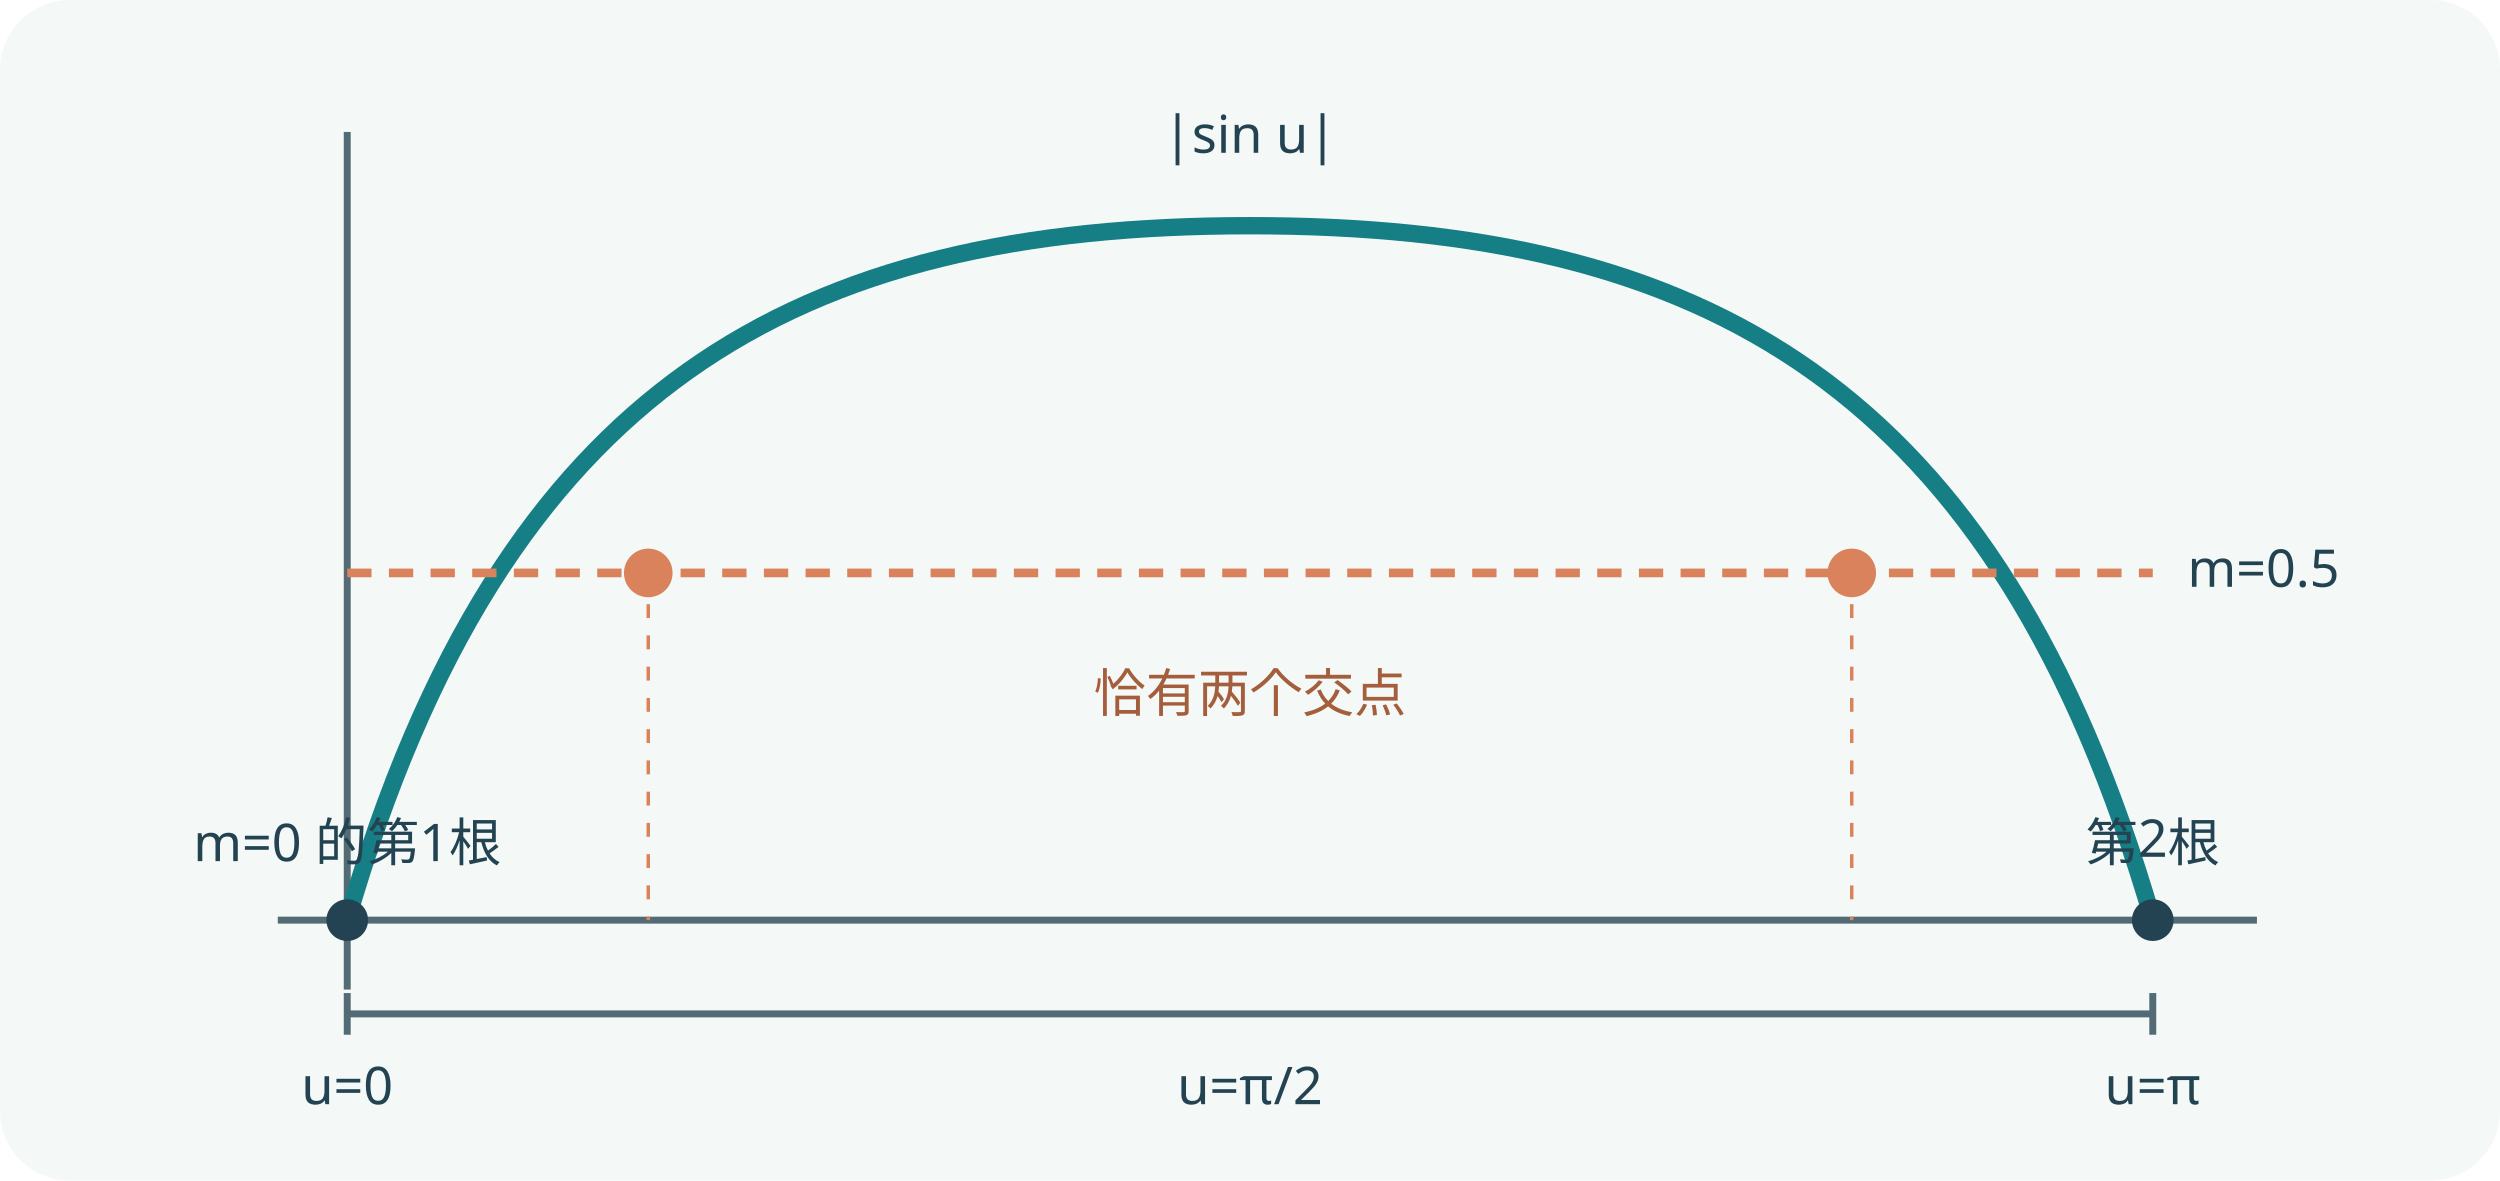
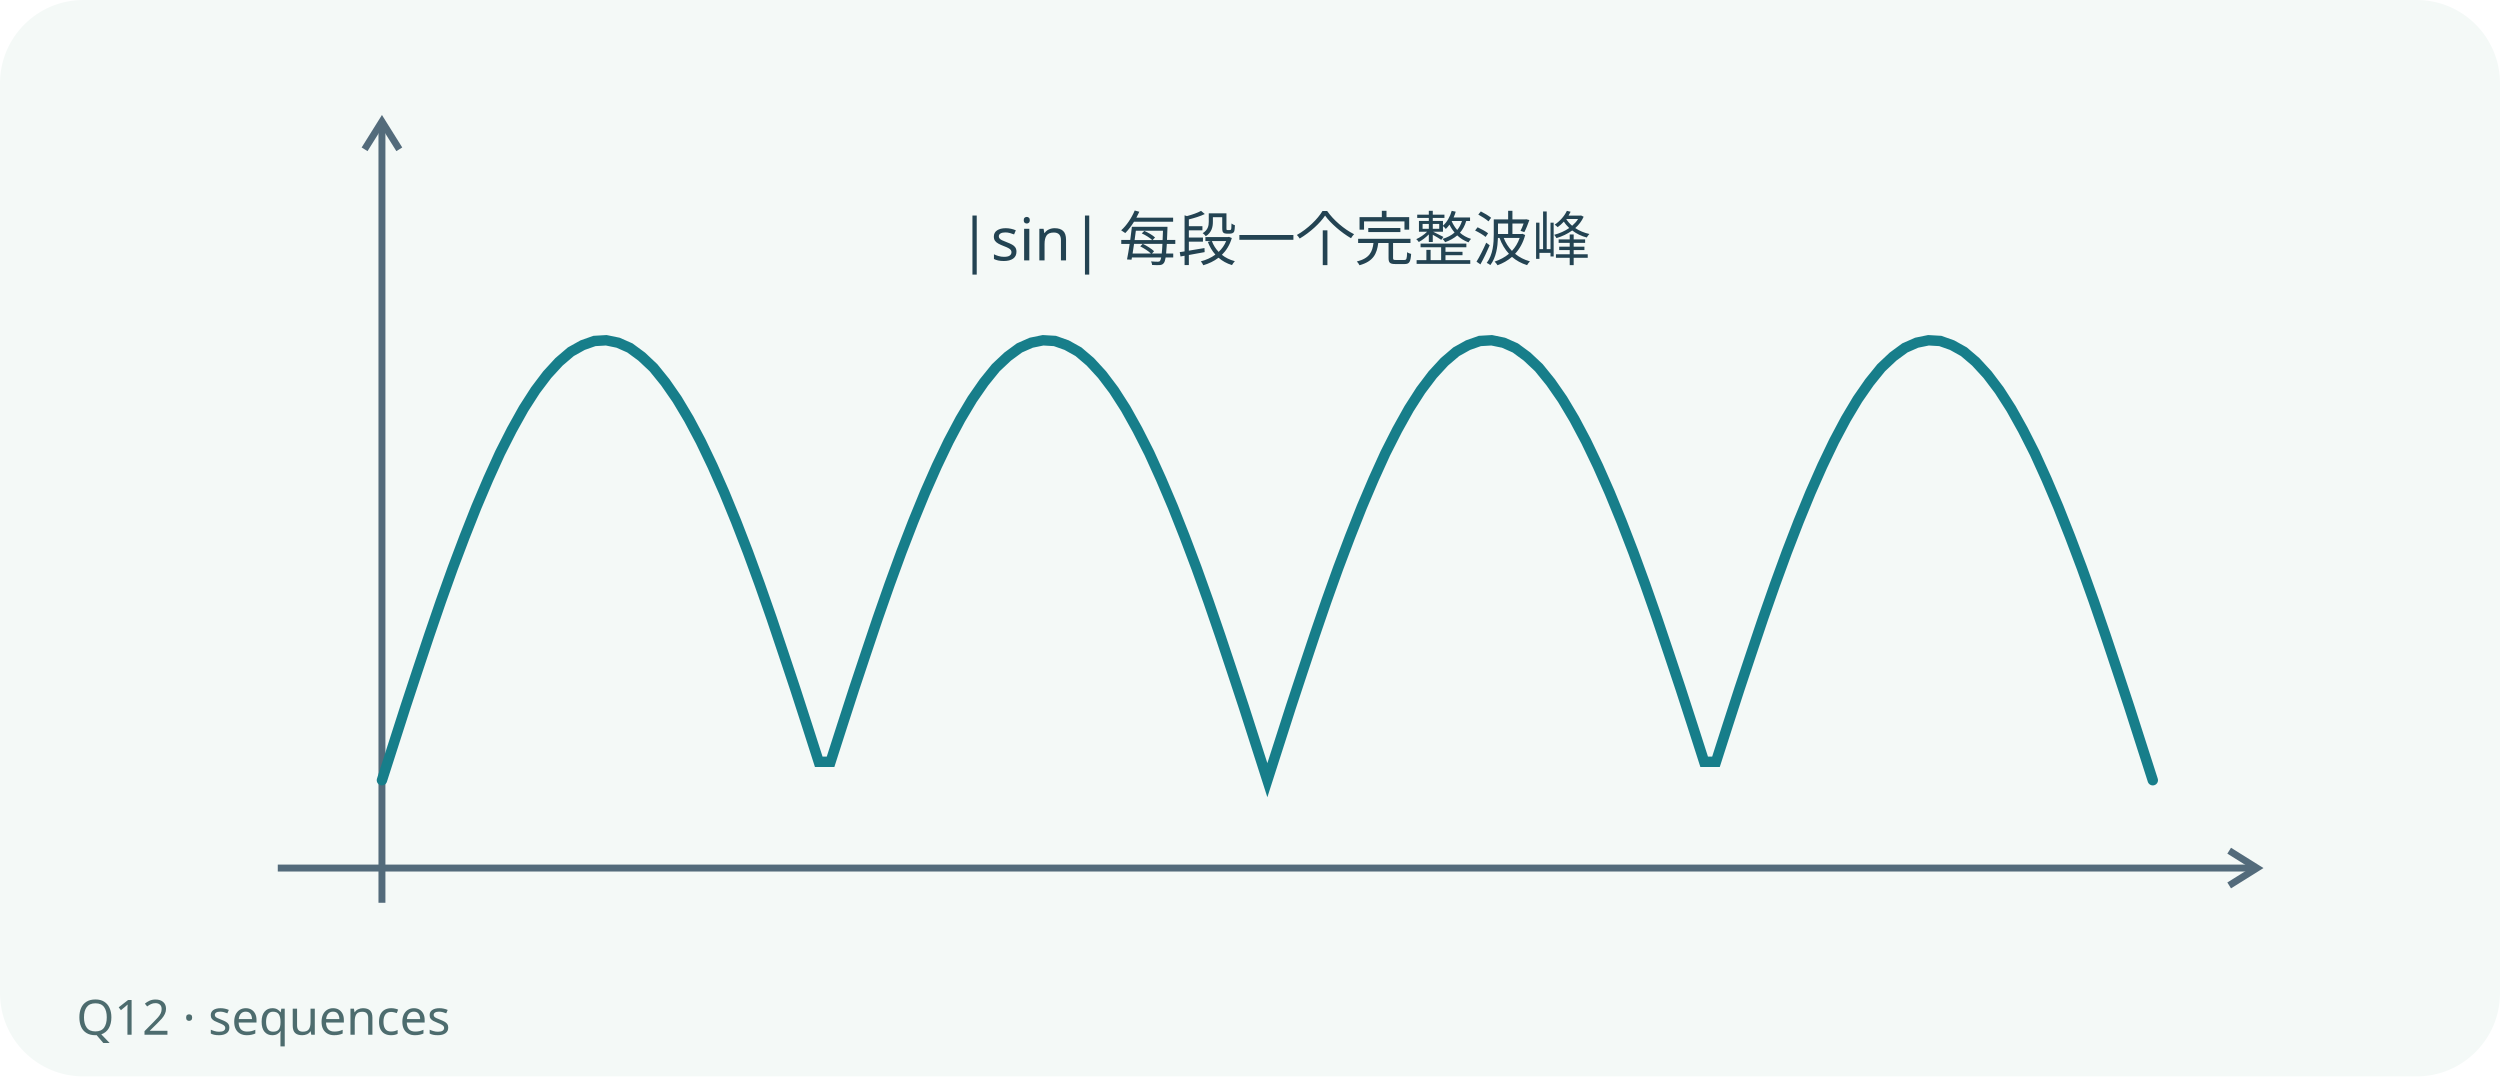
- <svg xmlns="http://www.w3.org/2000/svg" viewBox="0 0 720 340" role="img" aria-labelledby="q12t q12d">
-   <rect width="720" height="340" rx="20" fill="#f4f9f7" />
-   <path d="M80 265H650M100 285V38" stroke="#526b74" stroke-width="2" />
-   <path d="M100 265 C145 110 230 65 360 65 C490 65 575 110 620 265" fill="none" stroke="#167e85" stroke-width="5" />
-   <path d="M100 165H620" stroke="#d9825c" stroke-width="2.5" stroke-dasharray="7 5" />
-   <circle cx="186.7" cy="165" r="7" fill="#d9825c" />
-   <circle cx="533.3" cy="165" r="7" fill="#d9825c" />
-   <circle cx="100" cy="265" r="6" fill="#234352" />
-   <circle cx="620" cy="265" r="6" fill="#234352" />
-   <path d="M100 292H620M100 286V298M620 286V298" stroke="#526b74" stroke-width="2" />
-   <g fill="#234352" font-family="system-ui,sans-serif" font-size="15">
-     <text x="100" y="318" text-anchor="middle">u=0</text>
-     <text x="360" y="318" text-anchor="middle">u=π/2</text>
-     <text x="620" y="318" text-anchor="middle">u=π</text>
-     <text x="630" y="169">m=0.5</text>
-     <text x="360" y="44" text-anchor="middle">|sin u|</text>
-     <text x="360" y="205" text-anchor="middle" fill="#a45e3c">恰有两个交点</text>
-     <text x="100" y="248" text-anchor="middle">m=0 的第1根</text>
-     <text x="620" y="248" text-anchor="middle">第2根</text>
-   </g>
-   <path d="M186.7 165V265M533.3 165V265" stroke="#d9825c" stroke-dasharray="4 5" />
+ <svg xmlns="http://www.w3.org/2000/svg" viewBox="0 0 720 310" role="img" aria-label="每一段 |sin| 恰走过一个波峰，区间长度随 n 按 nπ 增加">
+   <rect x="0" y="0" width="720" height="310" rx="24" fill="#f4f9f7" />
+   <path d="M80 250H650M110 260V35" stroke="#536b7b" stroke-width="2" />
+   <path d="m642 245 8 5-8 5 M105 43l5-8 5 8" fill="none" stroke="#536b7b" stroke-width="2" />
+   <path d="M110.0 224.7L113.4 214.1L116.8 203.5L120.2 193.2L123.6 183.0L127.0 173.1L130.4 163.6L133.8 154.6L137.2 146.0L140.6 138.0L144.0 130.5L147.4 123.8L150.8 117.7L154.2 112.4L157.6 107.9L161.0 104.2L164.4 101.3L167.8 99.4L171.2 98.2L174.6 98.0L178.0 98.7L181.4 100.2L184.8 102.7L188.2 105.9L191.6 110.1L195.0 115.0L198.4 120.7L201.8 127.1L205.2 134.2L208.6 141.9L212.0 150.2L215.4 159.0L218.8 168.3L222.2 178.0L225.6 188.1L229.0 198.3L232.4 208.8L235.8 219.4L239.2 219.4L242.6 208.8L246.0 198.3L249.4 188.1L252.8 178.0L256.2 168.3L259.6 159.0L263.0 150.2L266.4 141.9L269.8 134.2L273.2 127.1L276.6 120.7L280.0 115.0L283.4 110.1L286.8 105.9L290.2 102.7L293.6 100.2L297.0 98.7L300.4 98.0L303.8 98.2L307.2 99.4L310.6 101.3L314.0 104.2L317.4 107.9L320.8 112.4L324.2 117.7L327.6 123.8L331.0 130.5L334.4 138.0L337.8 146.0L341.2 154.6L344.6 163.6L348.0 173.1L351.4 183.0L354.8 193.2L358.2 203.5L361.6 214.1L365.0 224.7L368.4 214.1L371.8 203.5L375.2 193.2L378.6 183.0L382.0 173.1L385.4 163.6L388.8 154.6L392.2 146.0L395.6 138.0L399.0 130.5L402.4 123.8L405.8 117.7L409.2 112.4L412.6 107.9L416.0 104.2L419.4 101.3L422.8 99.4L426.2 98.2L429.6 98.0L433.0 98.7L436.4 100.2L439.8 102.7L443.2 105.9L446.6 110.1L450.0 115.0L453.4 120.7L456.8 127.1L460.2 134.2L463.6 141.9L467.0 150.2L470.4 159.0L473.8 168.3L477.2 178.0L480.6 188.1L484.0 198.3L487.4 208.8L490.8 219.4L494.2 219.4L497.6 208.8L501.0 198.3L504.4 188.1L507.8 178.0L511.2 168.3L514.6 159.0L518.0 150.2L521.4 141.9L524.8 134.2L528.2 127.1L531.6 120.7L535.0 115.0L538.4 110.1L541.8 105.9L545.2 102.7L548.6 100.2L552.0 98.7L555.4 98.0L558.8 98.2L562.2 99.4L565.6 101.3L569.0 104.2L572.4 107.9L575.8 112.4L579.2 117.7L582.6 123.8L586.0 130.5L589.4 138.0L592.8 146.0L596.2 154.6L599.6 163.6L603.0 173.1L606.4 183.0L609.8 193.2L613.2 203.5L616.6 214.1L620.0 224.7" fill="none" stroke="#177e8a" stroke-width="3" stroke-linecap="round" />
+   <text x="276" y="75" fill="#234352" font-size="17" font-family="system-ui, sans-serif">|sin| 每段一个完整波峰</text>
+   <text x="22" y="298" fill="#4d6c6e" font-size="14" font-family="system-ui,sans-serif">Q12 · sequences</text>
</svg>
